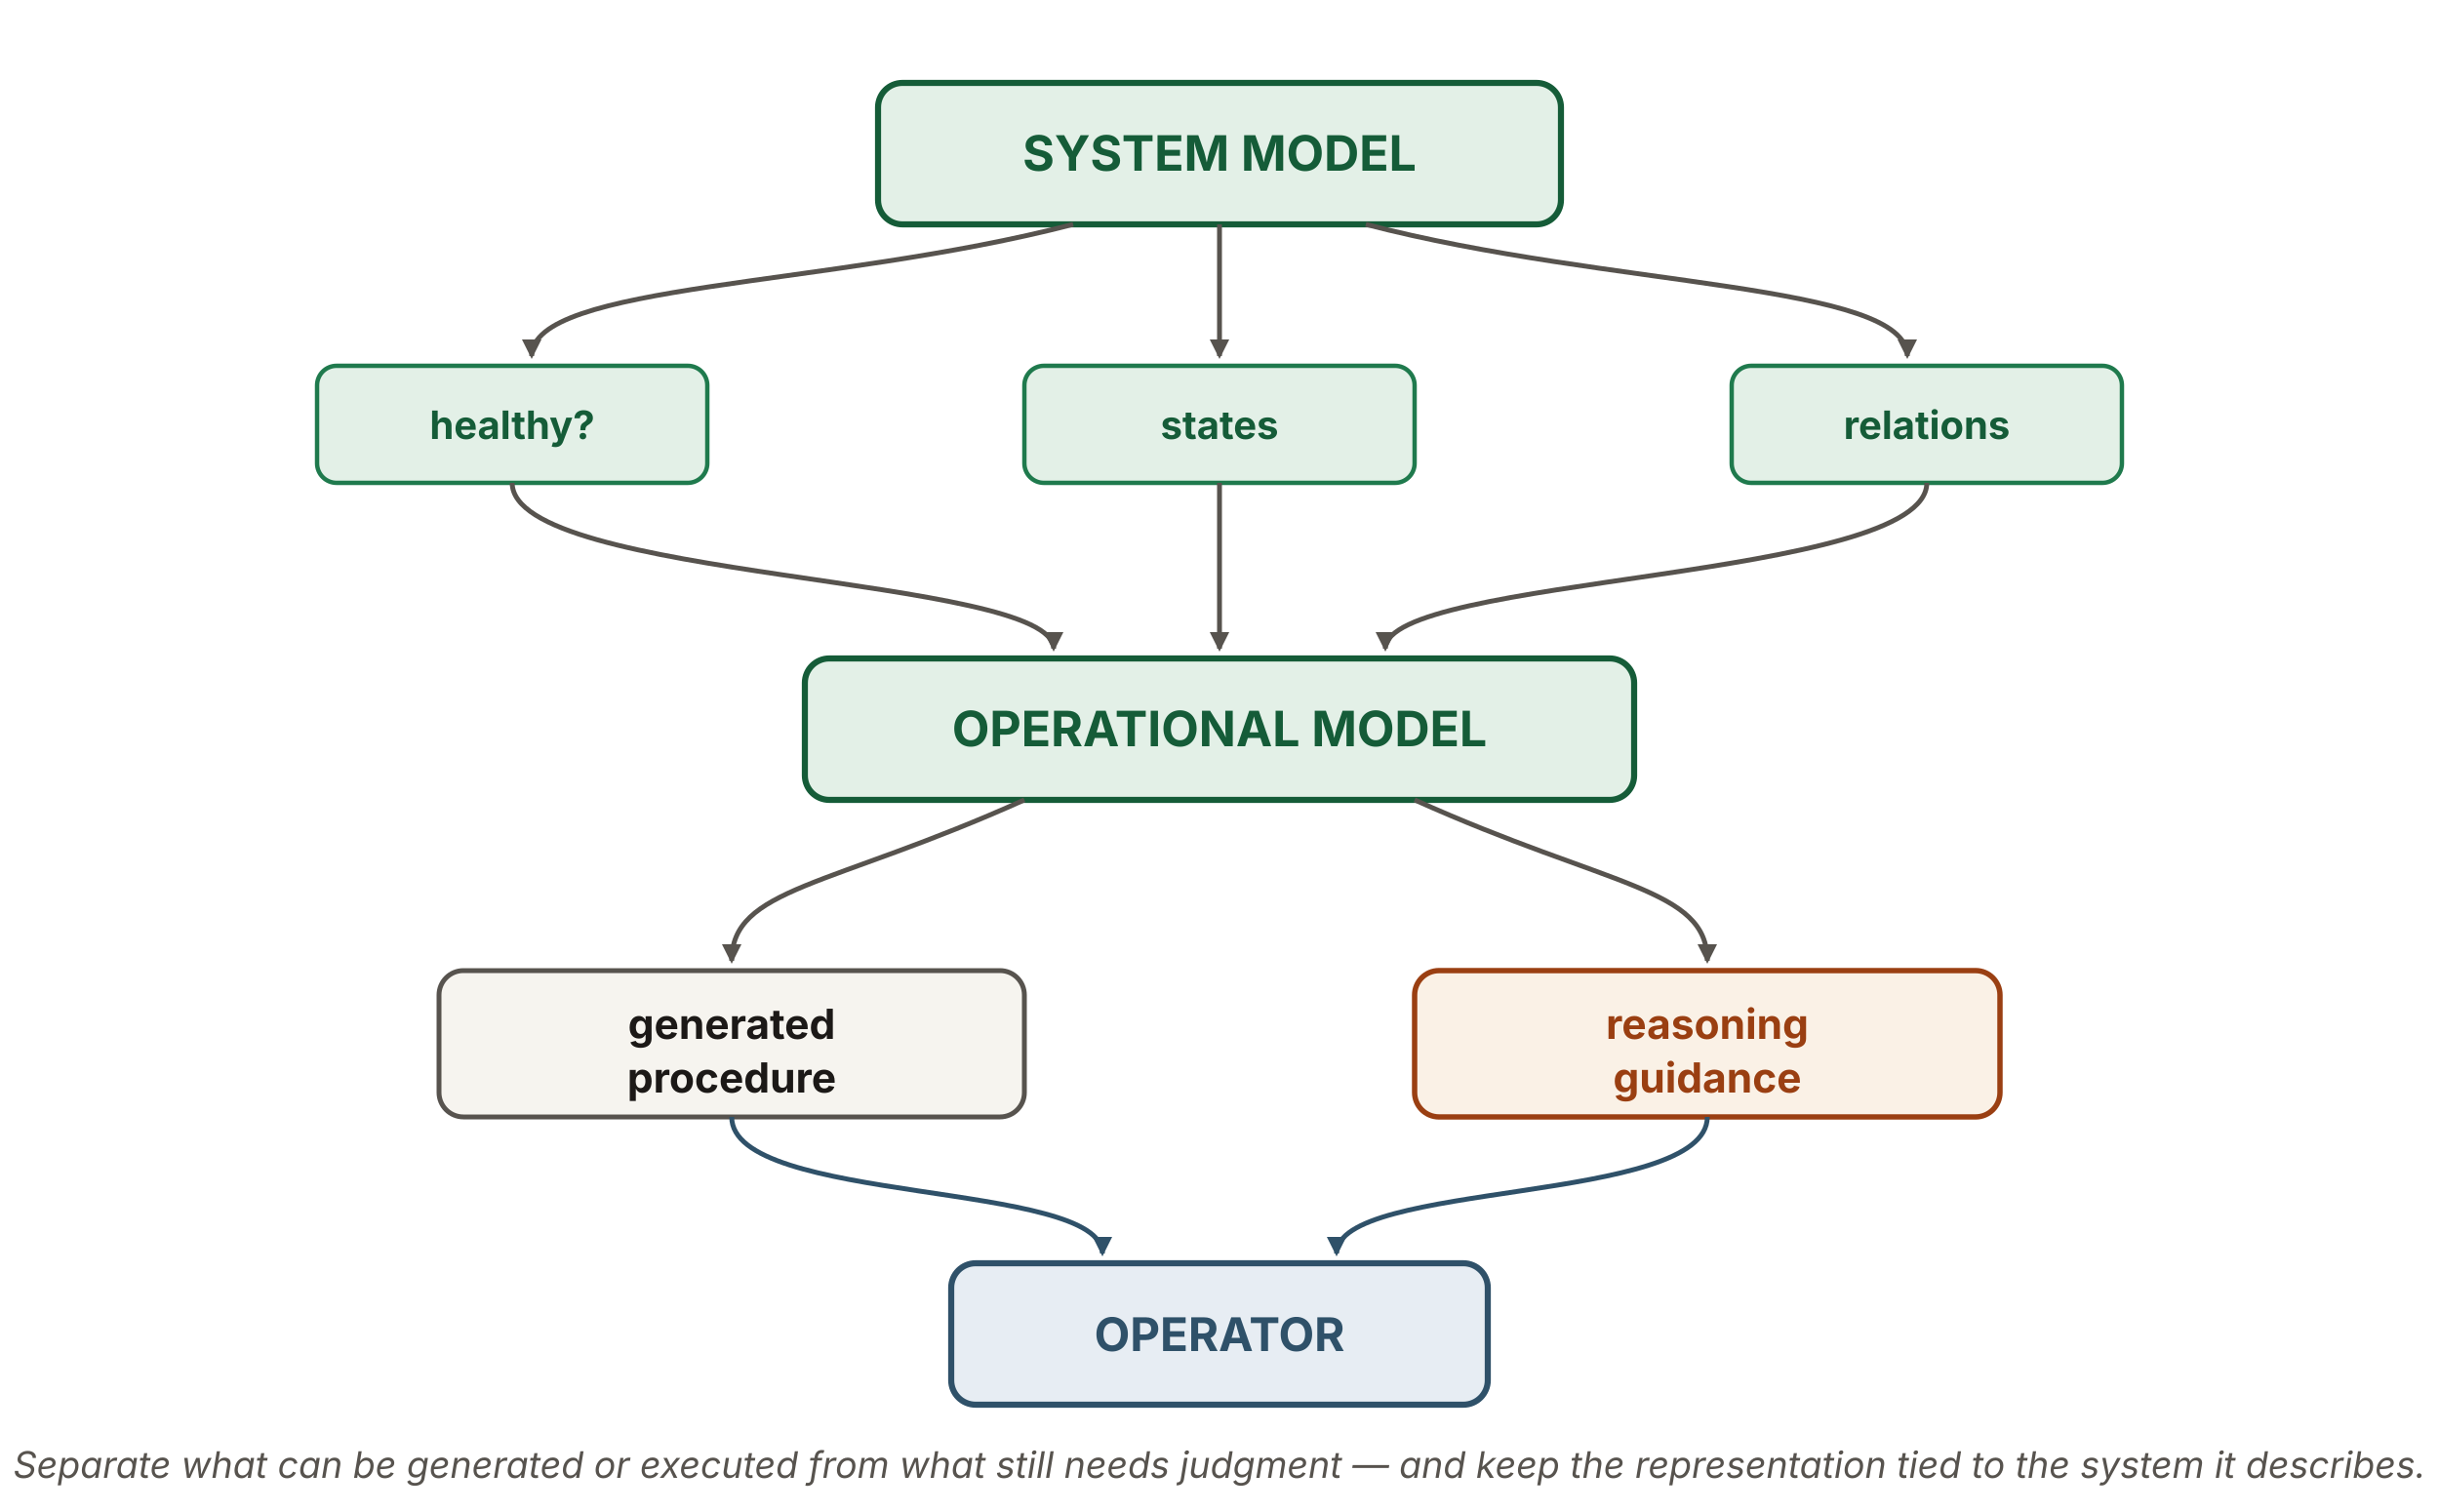
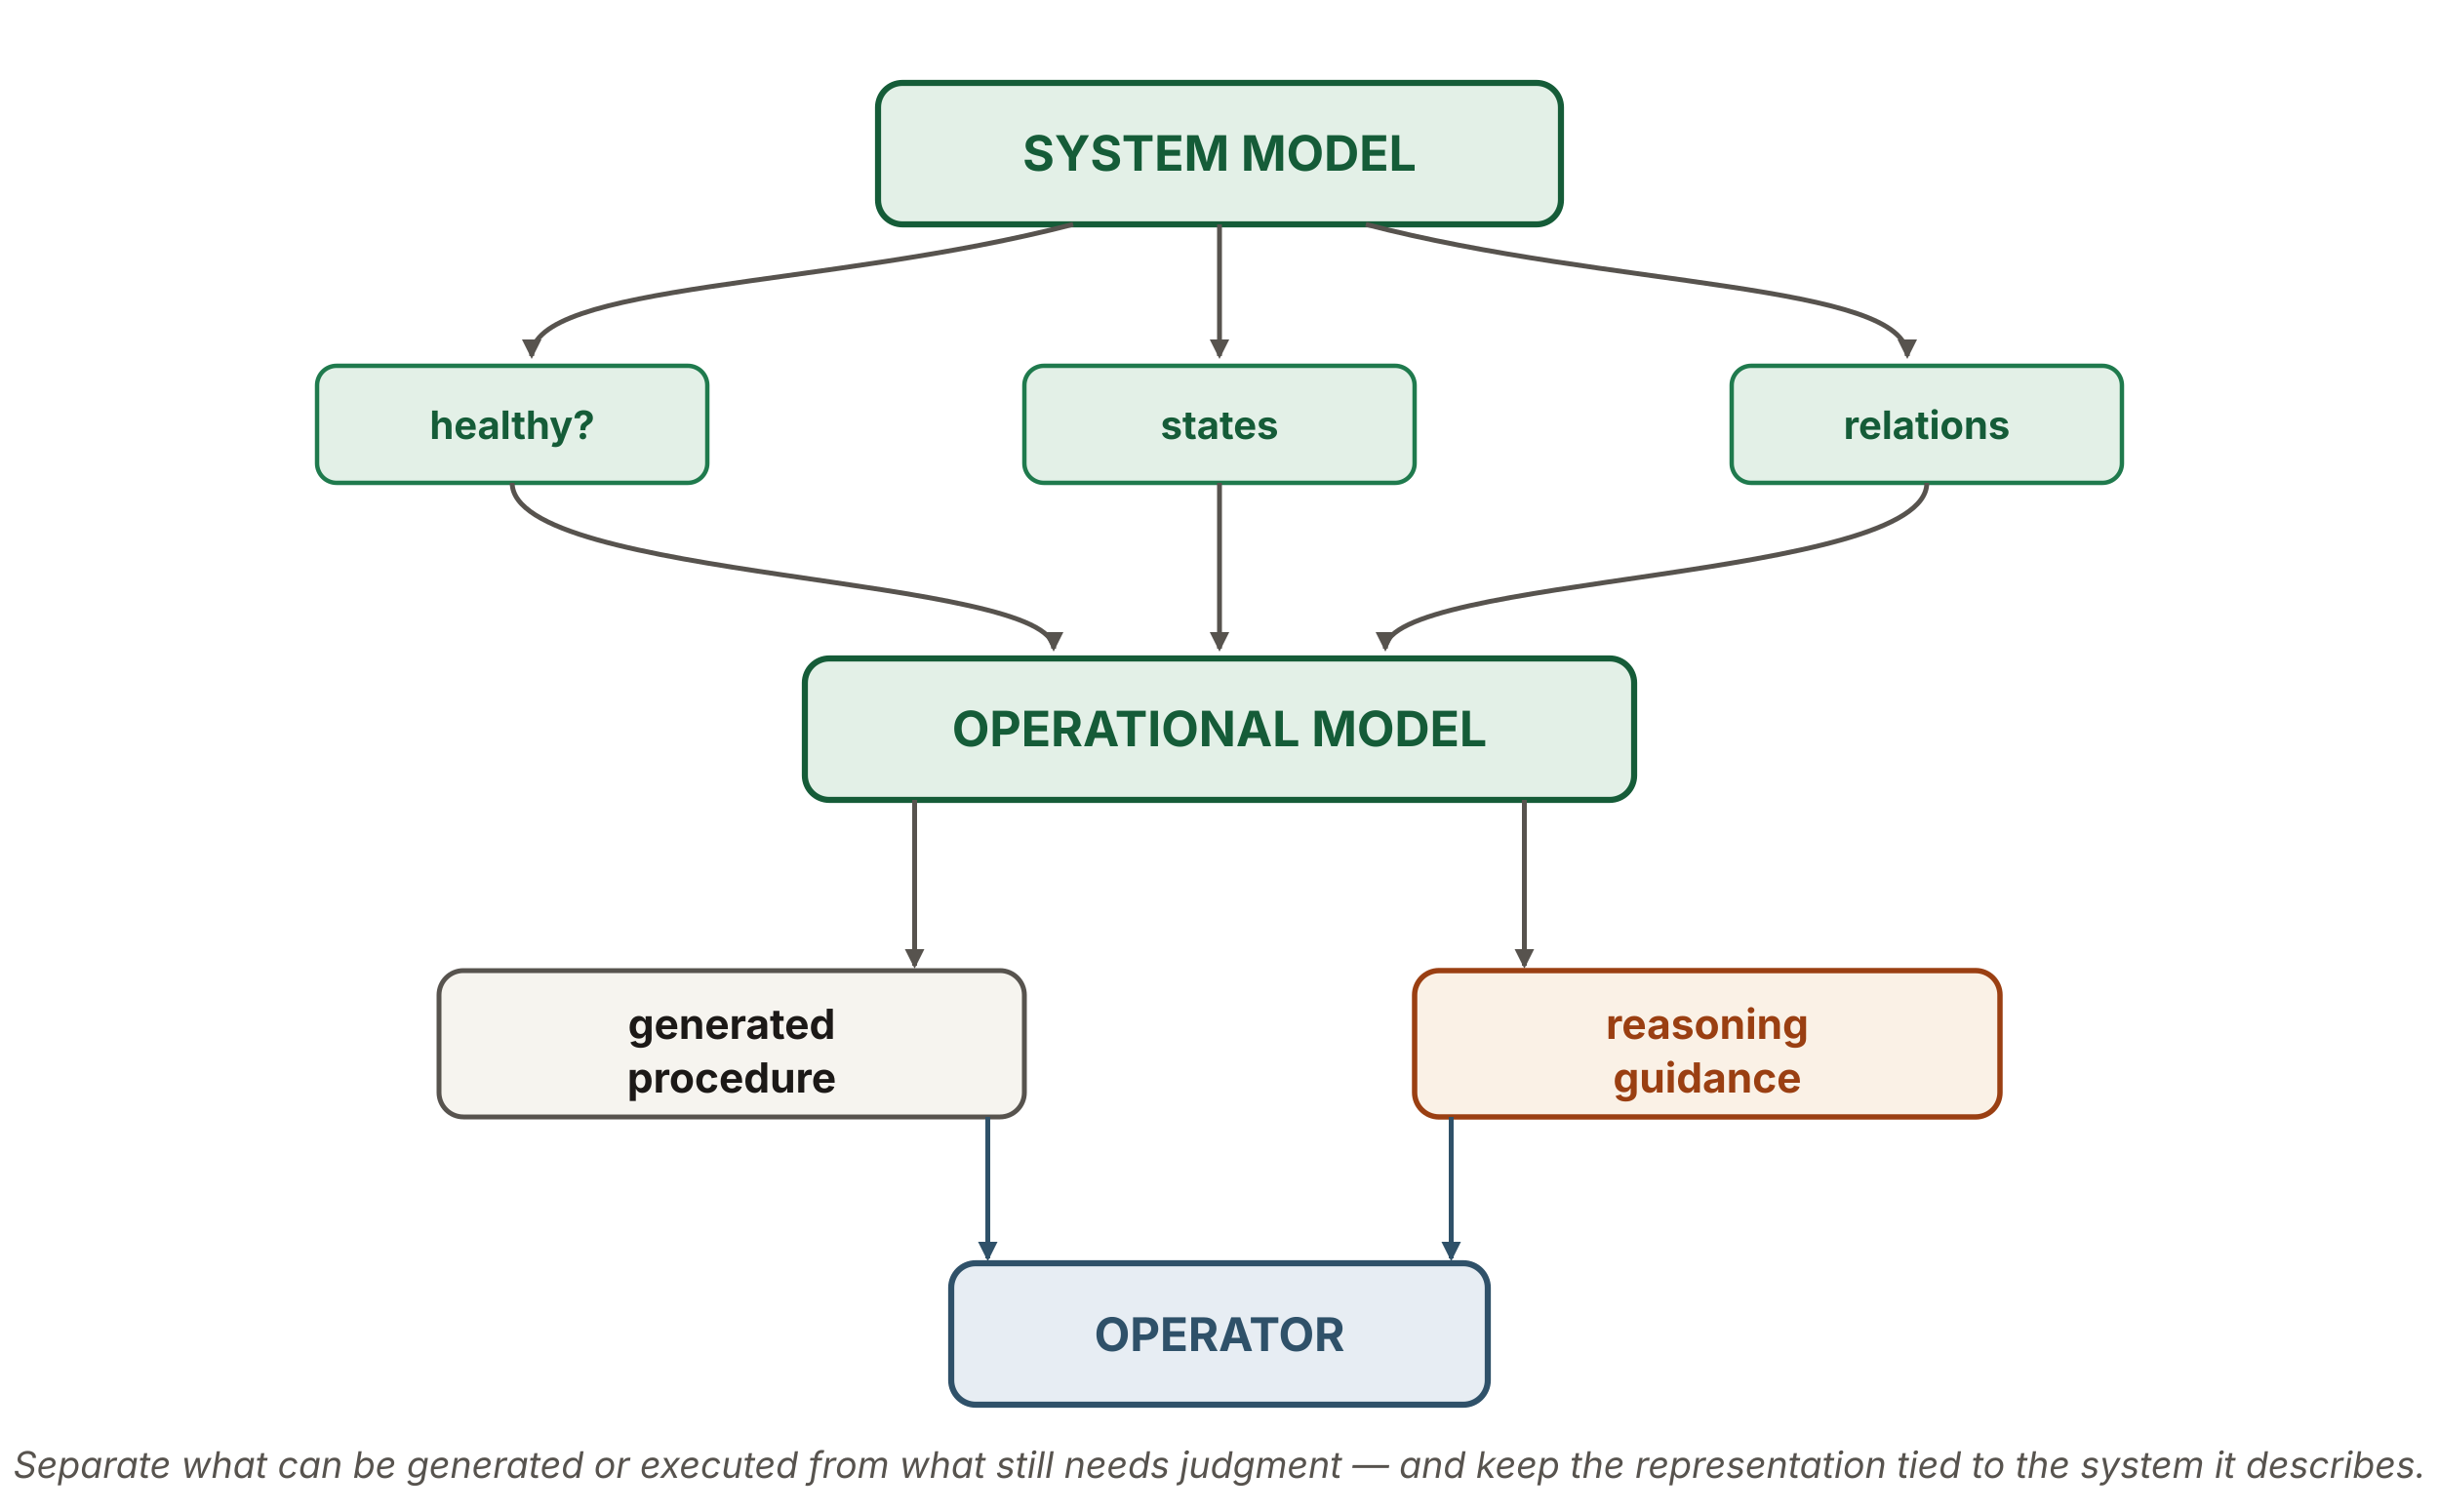
<svg xmlns="http://www.w3.org/2000/svg" viewBox="0 0 1000 620" width="1000" height="620" role="img" aria-labelledby="c9Title c9Desc" font-family="'Source Sans 3', -apple-system, 'Segoe UI', sans-serif">
  <defs>
    <marker id="c9-ah" viewBox="0 0 10 10" refX="8.5" refY="5" markerWidth="8" markerHeight="8" orient="auto" markerUnits="userSpaceOnUse">
      <path d="M0 0 L10 5 L0 10 z" fill="#57534e" />
    </marker>
    <marker id="c9-ah-b" viewBox="0 0 10 10" refX="8.5" refY="5" markerWidth="8" markerHeight="8" orient="auto" markerUnits="userSpaceOnUse">
      <path d="M0 0 L10 5 L0 10 z" fill="#2f5169" />
    </marker>
  </defs>
  <rect id="system-model" x="360" y="34" width="280" height="58" rx="10" fill="#e3f0e7" stroke="#155c38" stroke-width="2.5" />
  <text x="500" y="70" text-anchor="middle" font-size="20" font-weight="700" fill="#155c38">SYSTEM MODEL</text>
  <g fill="none" stroke="#57534e" stroke-width="2" marker-end="url(#c9-ah)">
    <path d="M440,92 C340,118 218,116 218,146" />
    <line x1="500" y1="92" x2="500" y2="146" />
    <path d="M560,92 C660,118 782,116 782,146" />
  </g>
  <g>
    <rect id="healthy" x="130" y="150" width="160" height="48" rx="8" fill="#e3f0e7" stroke="#1f7a4d" stroke-width="1.8" />
    <text x="210" y="180" text-anchor="middle" font-size="16" font-weight="700" fill="#155c38">healthy?</text>
    <rect id="states" x="420" y="150" width="160" height="48" rx="8" fill="#e3f0e7" stroke="#1f7a4d" stroke-width="1.8" />
    <text x="500" y="180" text-anchor="middle" font-size="16" font-weight="700" fill="#155c38">states</text>
    <rect id="relations" x="710" y="150" width="160" height="48" rx="8" fill="#e3f0e7" stroke="#1f7a4d" stroke-width="1.8" />
    <text x="790" y="180" text-anchor="middle" font-size="16" font-weight="700" fill="#155c38">relations</text>
  </g>
  <g fill="none" stroke="#57534e" stroke-width="2" marker-end="url(#c9-ah)">
    <path d="M210,198 C210,238 432,236 432,266" />
    <line x1="500" y1="198" x2="500" y2="266" />
    <path d="M790,198 C790,238 568,236 568,266" />
  </g>
  <rect id="operational-model" x="330" y="270" width="340" height="58" rx="10" fill="#e3f0e7" stroke="#155c38" stroke-width="2.5" />
  <text x="500" y="306" text-anchor="middle" font-size="20" font-weight="700" fill="#155c38">OPERATIONAL MODEL</text>
-   <path d="M420,328 C340,364 300,364 300,394" fill="none" stroke="#57534e" stroke-width="2" marker-end="url(#c9-ah)" />
-   <path d="M580,328 C660,364 700,364 700,394" fill="none" stroke="#57534e" stroke-width="2" marker-end="url(#c9-ah)" />
+   <path d="M375,328 L375,396" fill="none" stroke="#57534e" stroke-width="2" marker-end="url(#c9-ah)" />
+   <path d="M625,328 L625,396" fill="none" stroke="#57534e" stroke-width="2" marker-end="url(#c9-ah)" />
  <rect id="generated-procedure" x="180" y="398" width="240" height="60" rx="10" fill="#f6f4ef" stroke="#57534e" stroke-width="2" />
  <text x="300" y="426" text-anchor="middle" font-size="17" font-weight="700" fill="#1c1917">generated</text>
  <text x="300" y="448" text-anchor="middle" font-size="17" font-weight="700" fill="#1c1917">procedure</text>
  <rect id="reasoning-guidance" x="580" y="398" width="240" height="60" rx="10" fill="#faf1e6" stroke="#9a3f12" stroke-width="2.2" />
  <text x="700" y="426" text-anchor="middle" font-size="17" font-weight="700" fill="#9a3f12">reasoning</text>
  <text x="700" y="448" text-anchor="middle" font-size="17" font-weight="700" fill="#9a3f12">guidance</text>
-   <path d="M300,458 C300,494 452,484 452,514" fill="none" stroke="#2f5169" stroke-width="2" marker-end="url(#c9-ah-b)" />
-   <path d="M700,458 C700,494 548,484 548,514" fill="none" stroke="#2f5169" stroke-width="2" marker-end="url(#c9-ah-b)" />
+   <path d="M405,458 L405,516" fill="none" stroke="#2f5169" stroke-width="2" marker-end="url(#c9-ah-b)" />
+   <path d="M595,458 L595,516" fill="none" stroke="#2f5169" stroke-width="2" marker-end="url(#c9-ah-b)" />
  <rect id="operator" x="390" y="518" width="220" height="58" rx="10" fill="#e7edf3" stroke="#2f5169" stroke-width="2.5" />
  <text x="500" y="554" text-anchor="middle" font-size="19" font-weight="700" fill="#2f5169">OPERATOR</text>
  <text x="500" y="606" text-anchor="middle" font-size="15" font-style="italic" fill="#57534e">Separate what can be generated or executed from what still needs judgment — and keep the representation tied to the system it describes.</text>
</svg>
